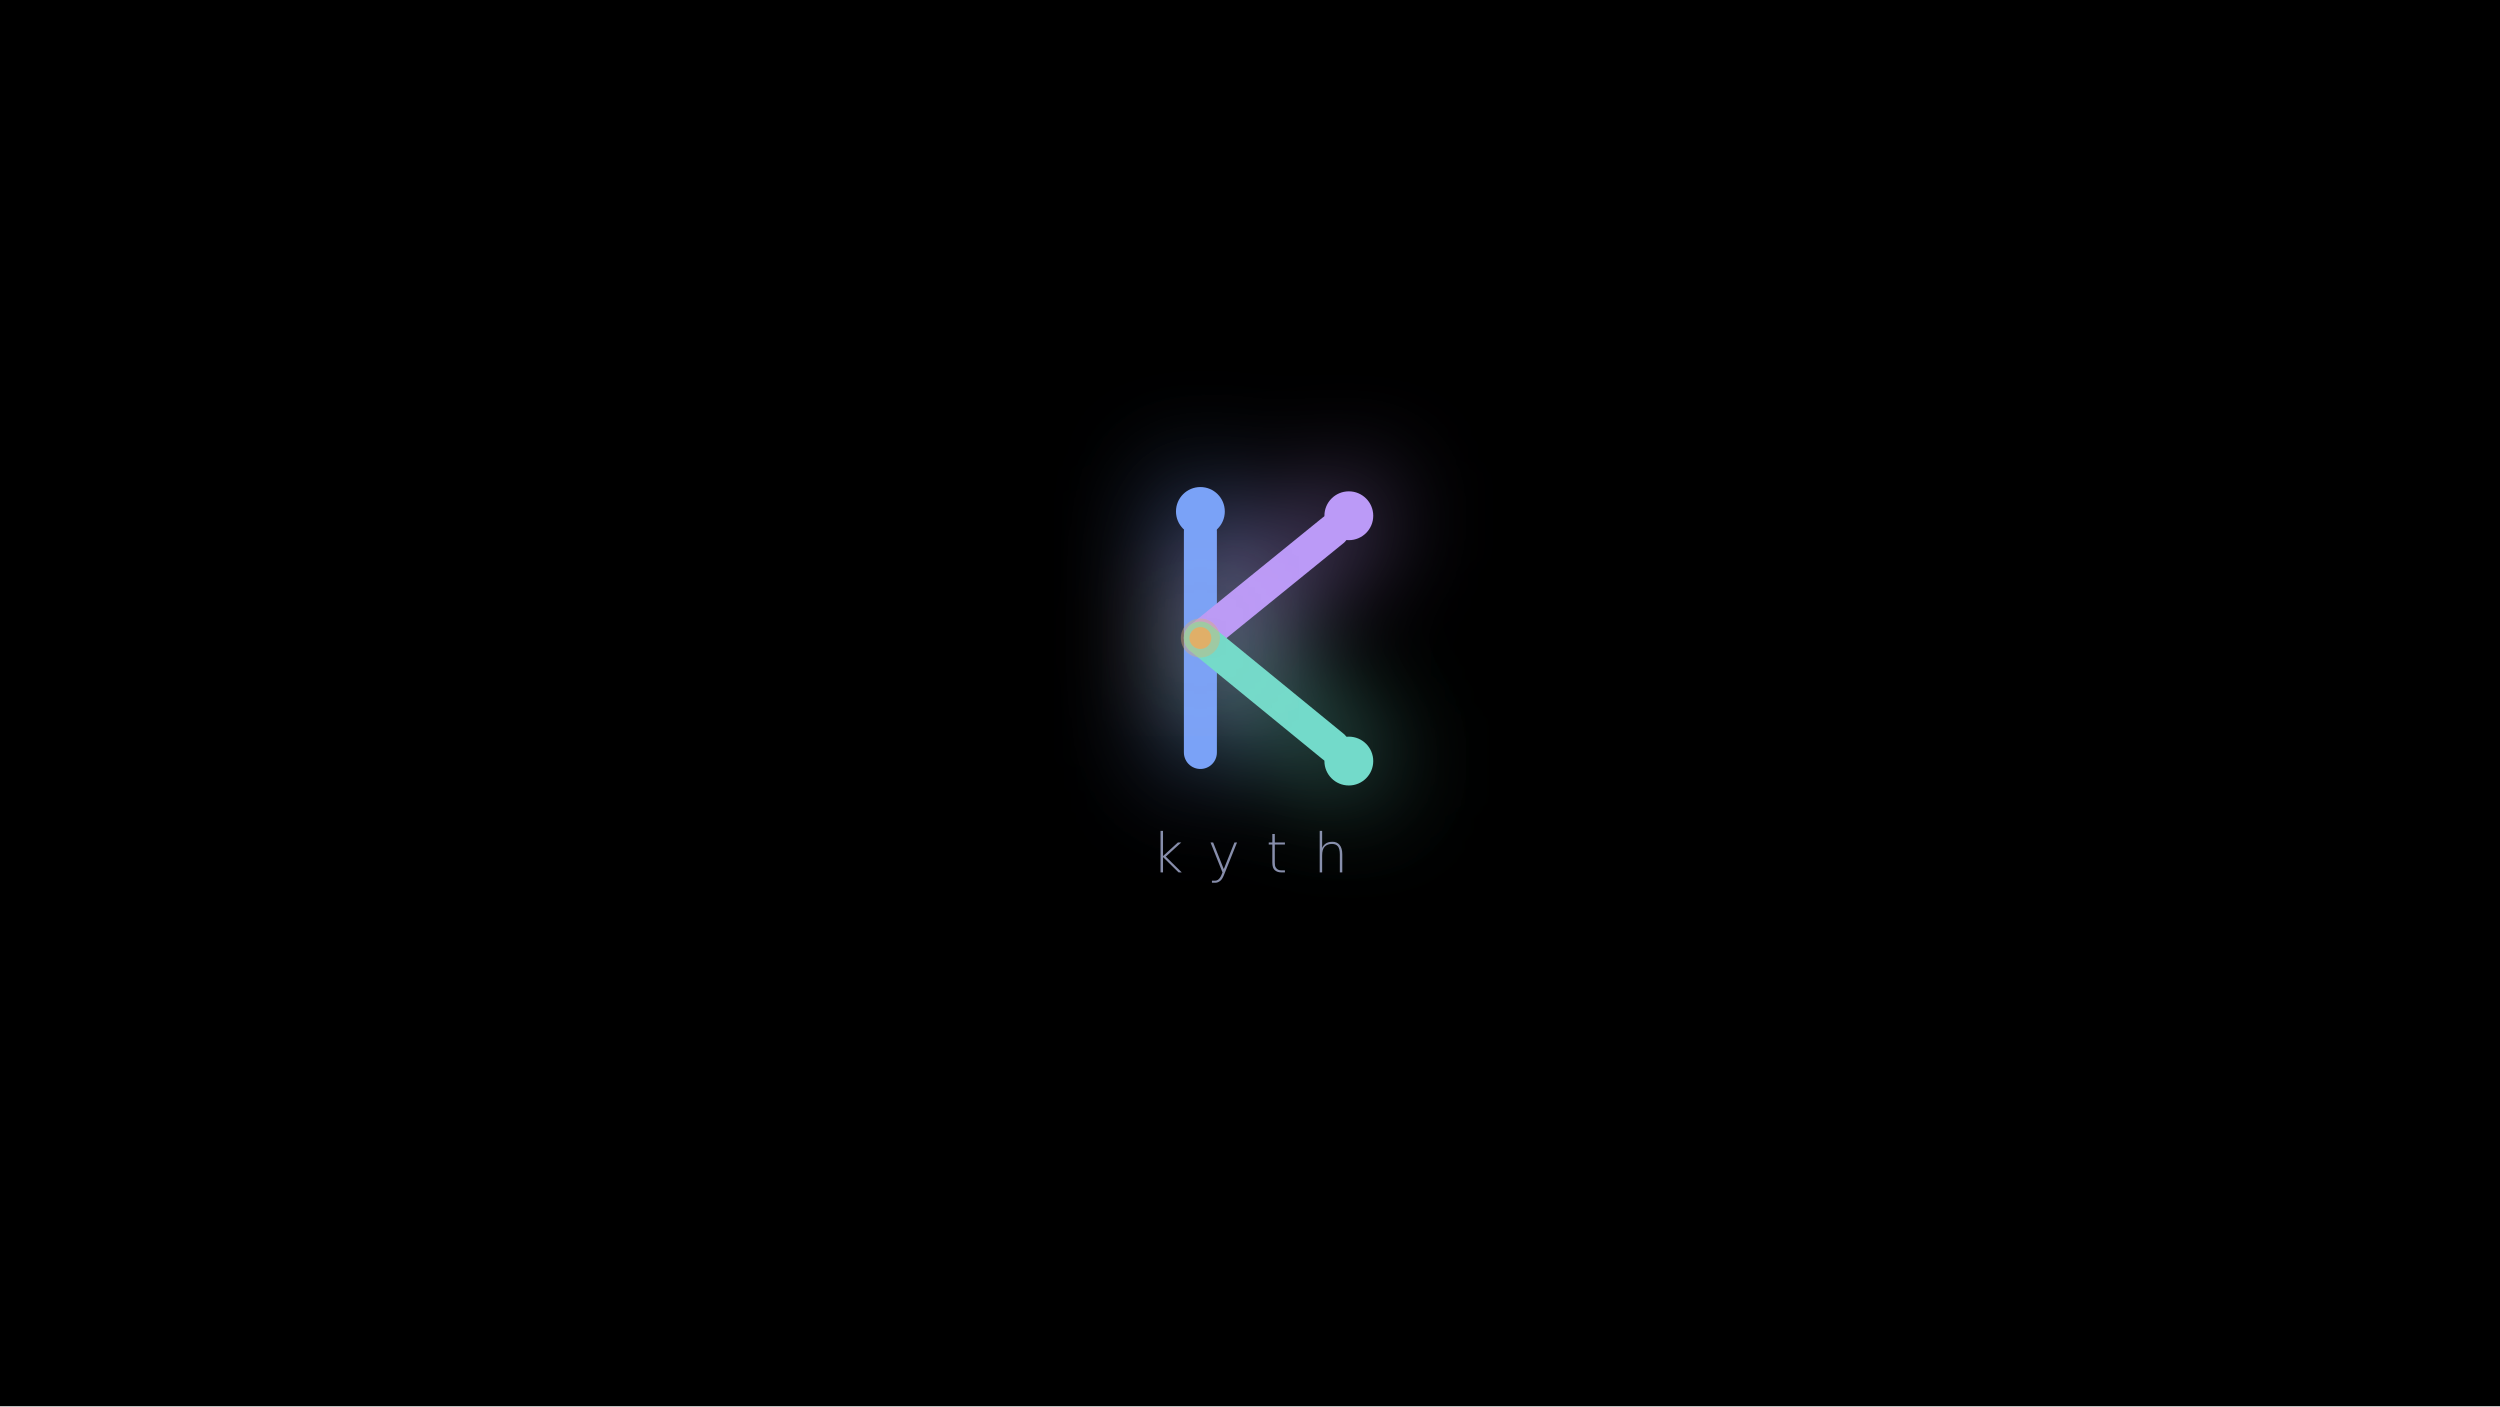
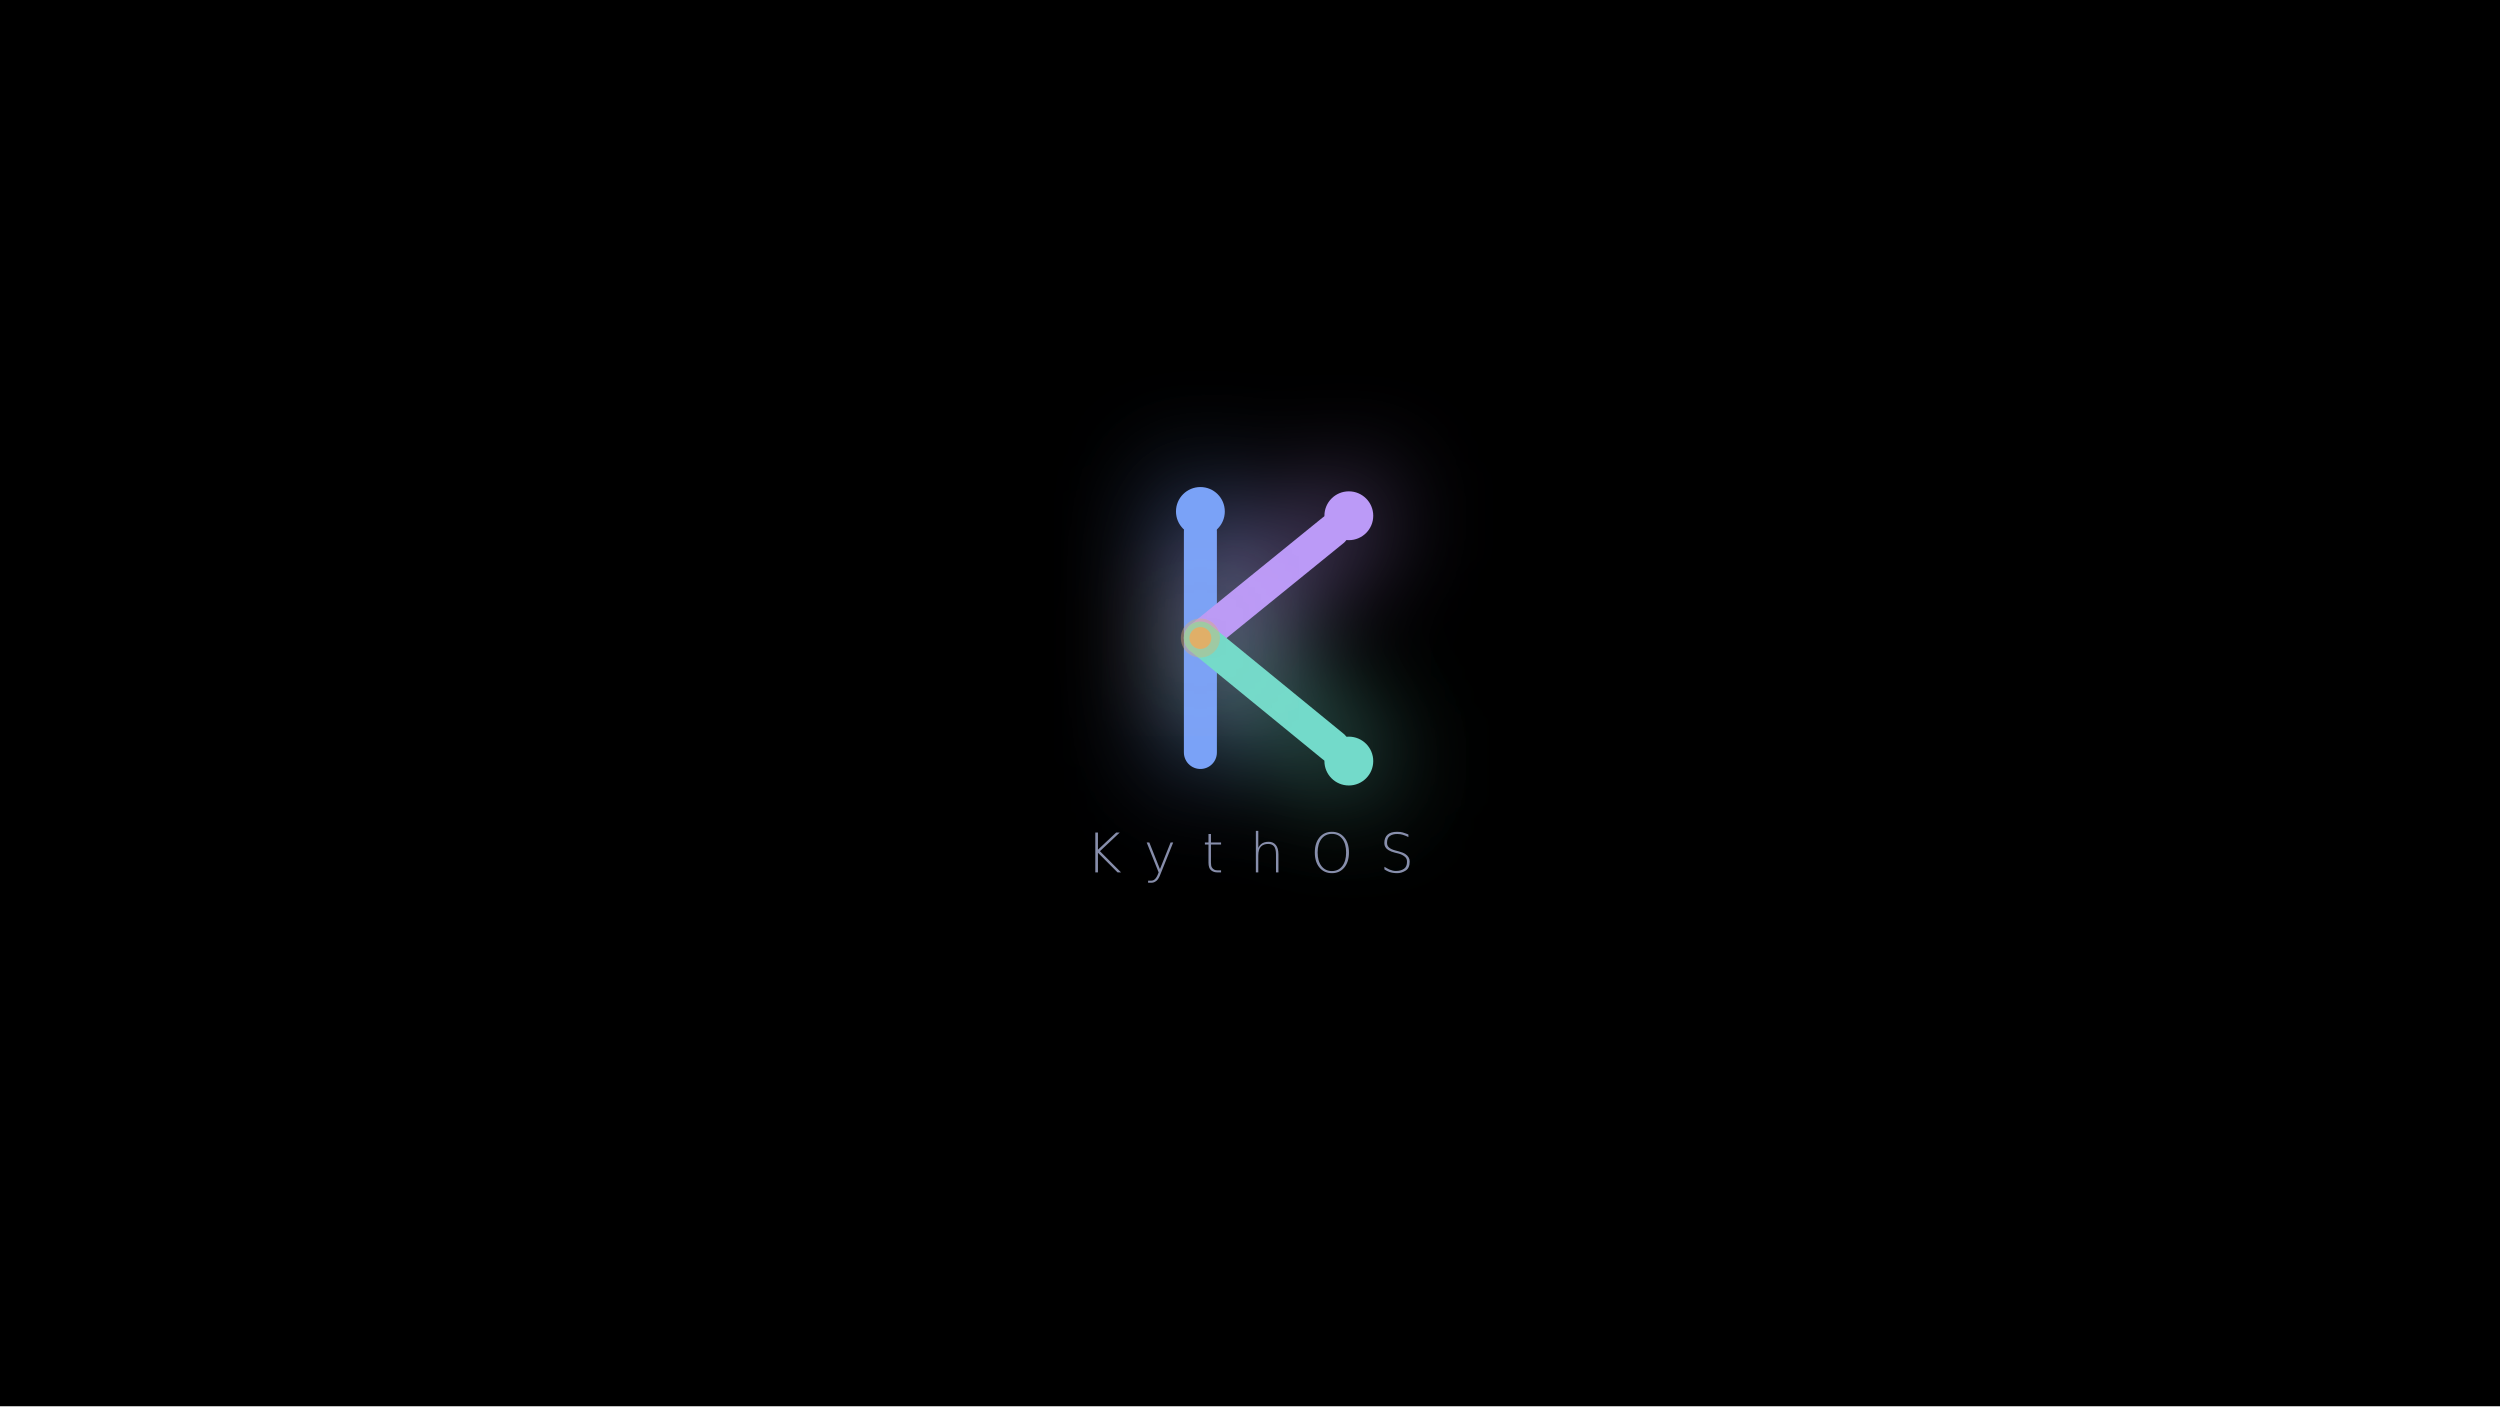
<svg xmlns="http://www.w3.org/2000/svg" viewBox="0 0 1920 1080" width="1920" height="1080">
  <defs>
    <filter id="logo-glow" x="-80%" y="-80%" width="260%" height="260%">
      <feGaussianBlur stdDeviation="28" result="blur" />
      <feMerge>
        <feMergeNode in="blur" />
        <feMergeNode in="SourceGraphic" />
      </feMerge>
    </filter>
    <filter id="spark-glow" x="-200%" y="-200%" width="500%" height="500%">
      <feGaussianBlur stdDeviation="32" result="blur" />
      <feMerge>
        <feMergeNode in="blur" />
        <feMergeNode in="SourceGraphic" />
      </feMerge>
    </filter>
  </defs>
  <rect width="1920" height="1080" fill="#000000" />
  <g transform="translate(840, 367) scale(1.5)" filter="url(#logo-glow)">
    <line x1="54.6" y1="140.6" x2="54.6" y2="27.5" stroke="#7aa2f7" stroke-width="16.9" stroke-linecap="round" />
    <circle cx="54.6" cy="17.2" r="12.5" fill="#7aa2f7" />
    <line x1="122.5" y1="26.9" x2="54.6" y2="82.0" stroke="#bb9af7" stroke-width="16.9" stroke-linecap="round" />
    <circle cx="130.6" cy="19.4" r="12.5" fill="#bb9af7" />
    <line x1="122.5" y1="137.5" x2="54.6" y2="82.0" stroke="#73daca" stroke-width="16.9" stroke-linecap="round" />
    <circle cx="130.6" cy="145.0" r="12.5" fill="#73daca" />
    <circle cx="54.6" cy="82.0" r="10.0" fill="#e0af68" opacity="0.4" filter="url(#spark-glow)" />
    <circle cx="54.6" cy="82.0" r="5.6" fill="#e0af68" />
  </g>
-   <text x="960" y="670" font-family="'DejaVu Sans', 'Liberation Sans', sans-serif" font-size="42" font-weight="300" letter-spacing="20" fill="#a9b1d6" opacity="0.8" text-anchor="middle">kyth</text>
+   <text x="960" y="670" font-family="'DejaVu Sans', 'Liberation Sans', sans-serif" font-size="42" font-weight="300" letter-spacing="20" fill="#a9b1d6" opacity="0.8" text-anchor="middle">KythOS</text>
</svg>
